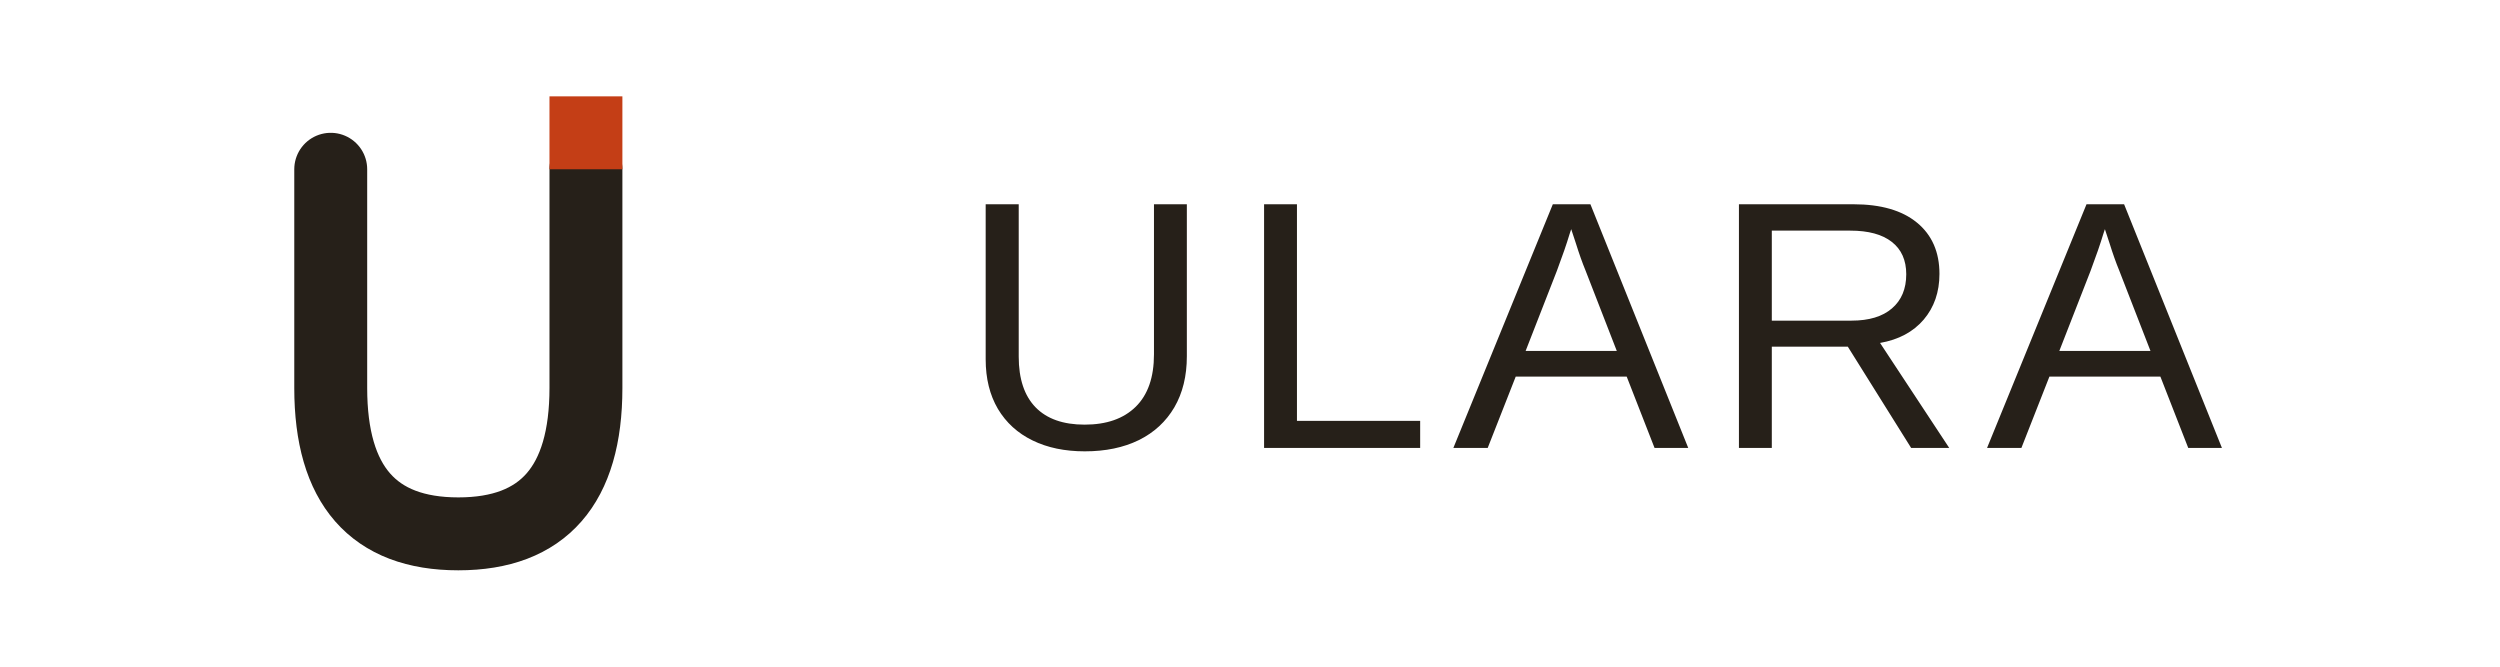
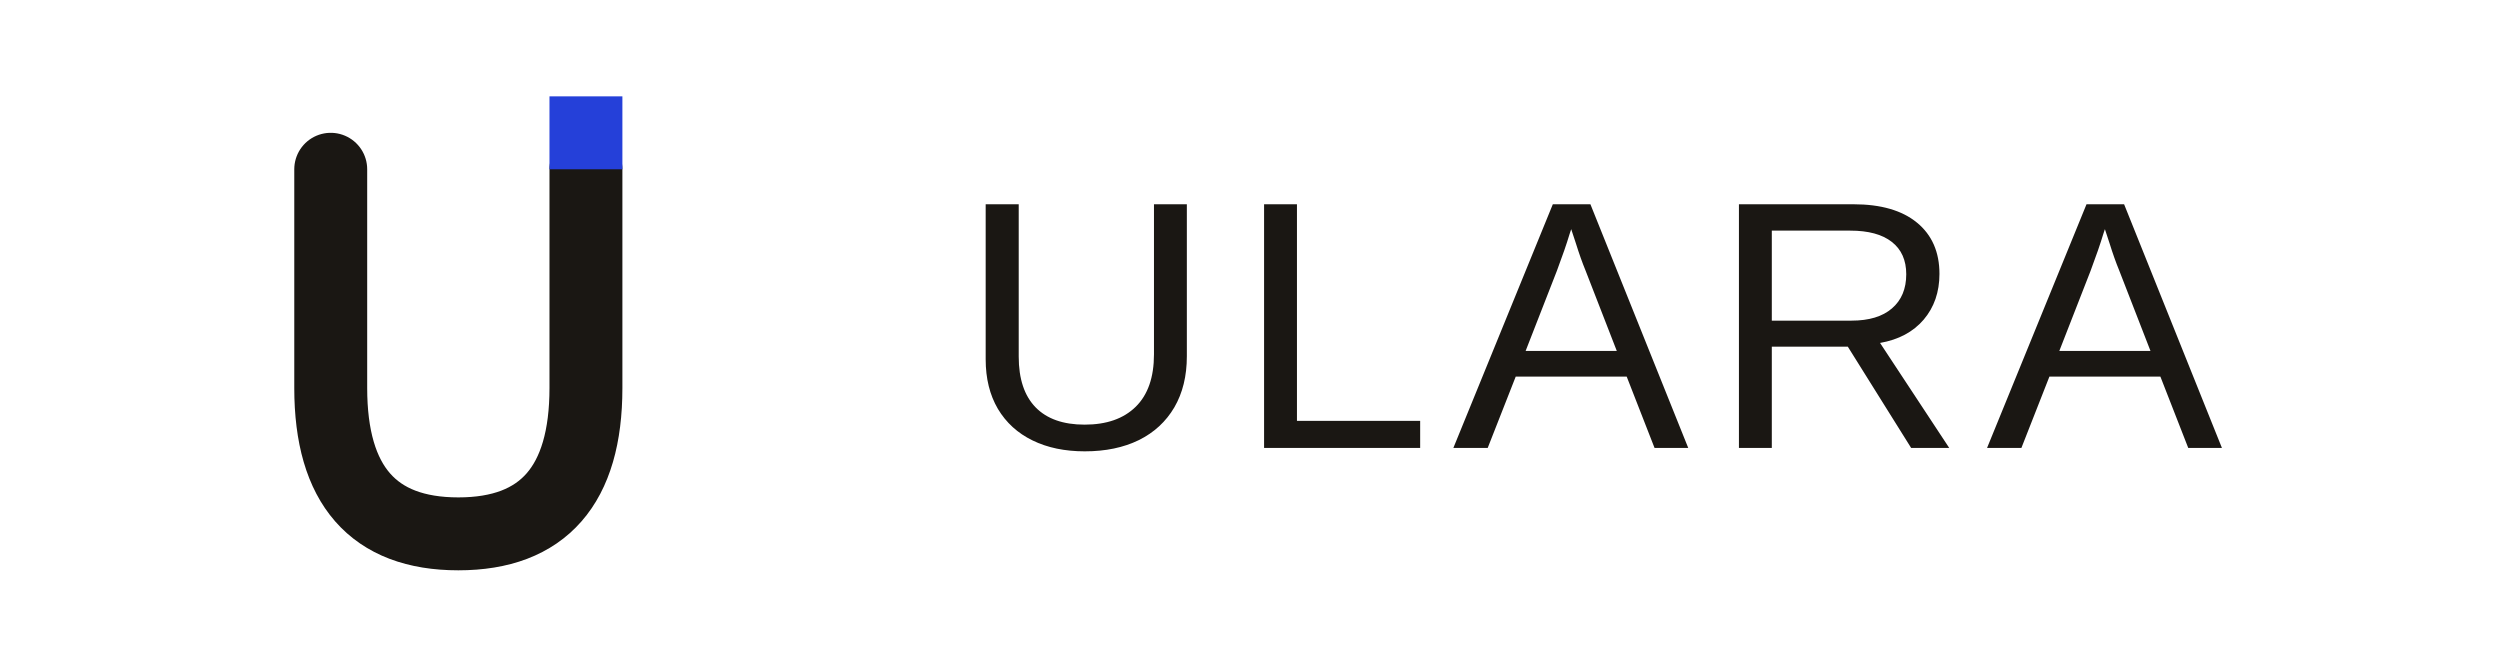
<svg xmlns="http://www.w3.org/2000/svg" width="240" height="64" viewBox="0 0 240 64">
  <g transform="translate(16 4) scale(1.75)">
-     <path d="M9 7L9 19Q9 27 16 27Q23 27 23 19L23 7" fill="none" stroke="#262019" stroke-width="4" stroke-linecap="round" stroke-linejoin="round" />
-     <rect x="21" y="3" width="4" height="4" fill="#C43E16" />
+     <path d="M9 7L9 19Q9 27 16 27Q23 27 23 19L23 7" fill="none" stroke="#1A1713" stroke-width="4" stroke-linecap="round" stroke-linejoin="round" />
+     <rect x="21" y="3" width="4" height="4" fill="#2540D9" />
  </g>
-   <text x="92" y="43" font-family="'Segoe UI', 'Helvetica Neue', Arial, sans-serif" font-size="34" letter-spacing="2" fill="#262019">ULARA</text>
+   <text x="92" y="43" font-family="'Segoe UI', 'Helvetica Neue', Arial, sans-serif" font-size="34" letter-spacing="2" fill="#1A1713">ULARA</text>
</svg>
